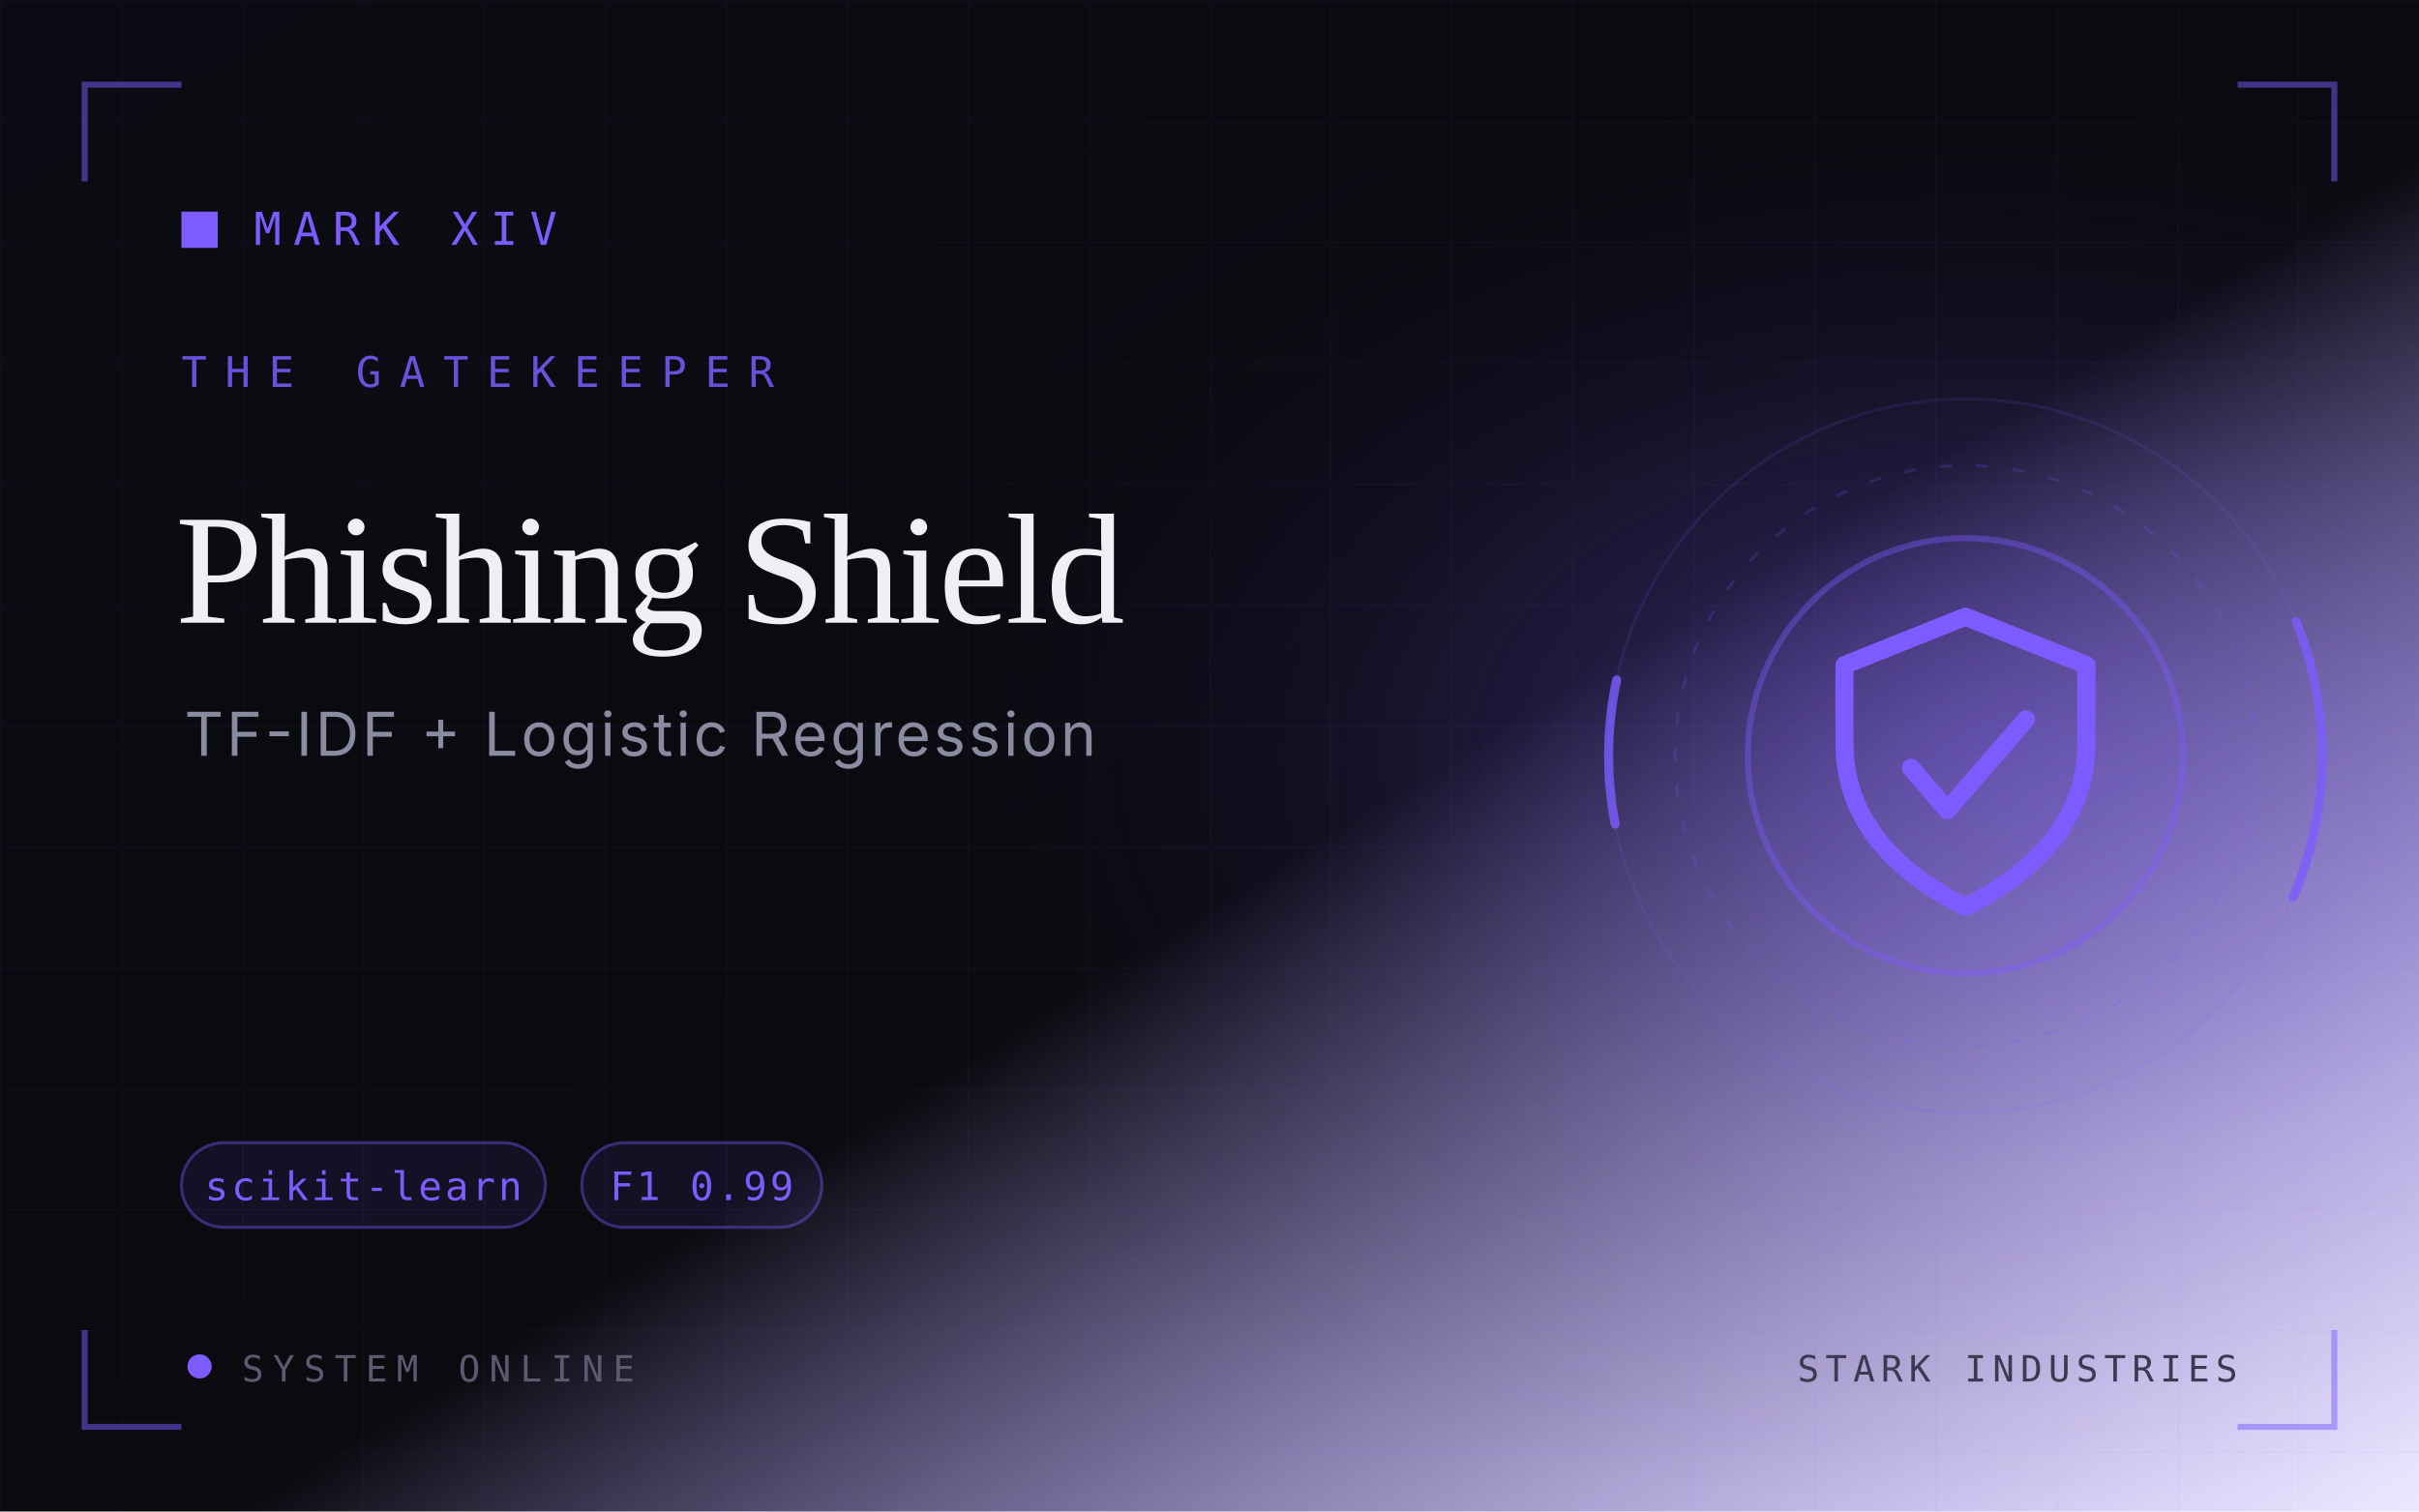
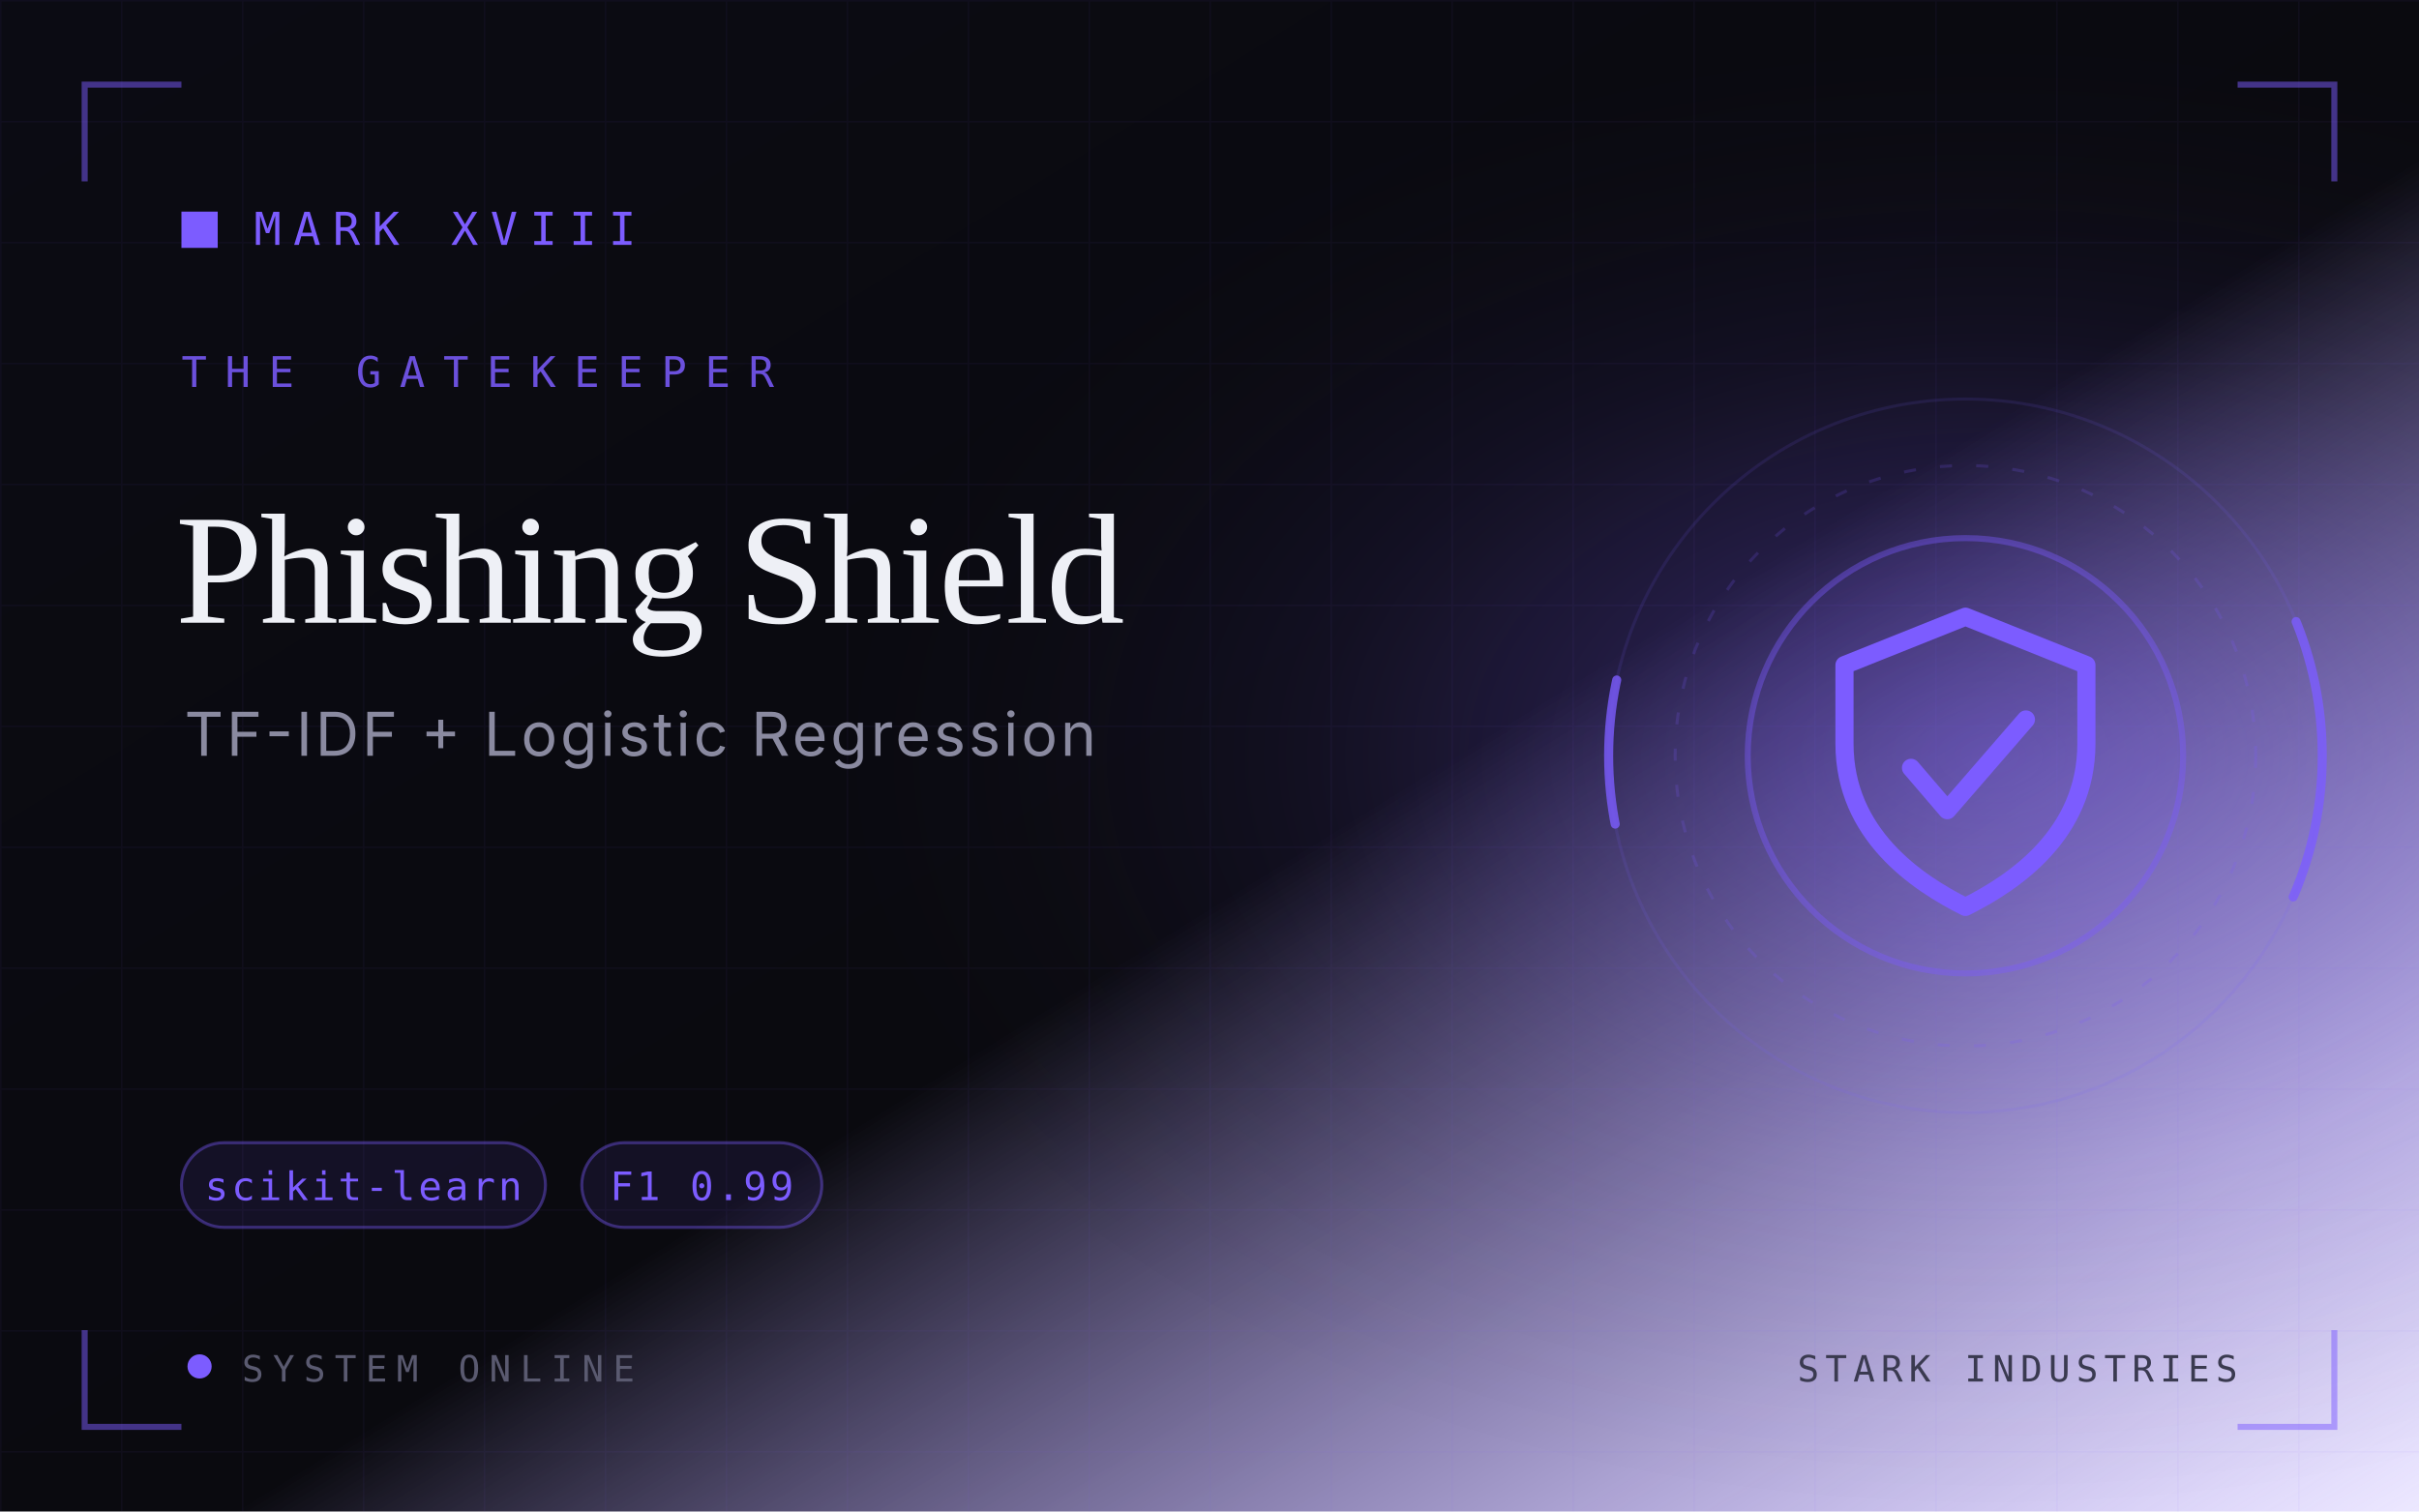
<svg xmlns="http://www.w3.org/2000/svg" viewBox="0 0 800 500" width="800" height="500" role="img" aria-label="Phishing Shield">
  <defs>
    <linearGradient id="bg" x1="0" y1="0" x2="1" y2="1">
      <stop offset="0" stop-color="#0b0b13" />
      <stop offset="0.55" stop-color="#0a0a0f" />
      <stop offset="1" stop-color="rgba(124,92,255,0.14)" />
    </linearGradient>
    <radialGradient id="glow" cx="0.82" cy="0.5" r="0.5">
      <stop offset="0" stop-color="rgba(124,92,255,0.4)" />
      <stop offset="0.55" stop-color="rgba(124,92,255,0.08)" />
      <stop offset="1" stop-color="rgba(0,0,0,0)" />
    </radialGradient>
    <pattern id="grid" width="40" height="40" patternUnits="userSpaceOnUse">
      <path d="M40 0 H0 V40" fill="none" stroke="rgba(124,92,255,0.05)" stroke-width="1" />
    </pattern>
  </defs>
  <rect width="800" height="500" fill="url(#bg)" />
  <rect width="800" height="500" fill="url(#grid)" />
  <rect width="800" height="500" fill="url(#glow)" />
  <g stroke="rgba(124,92,255,0.5)" stroke-width="2" fill="none">
    <path d="M28 60 V28 H60" />
    <path d="M740 28 H772 V60" />
    <path d="M28 440 V472 H60" />
    <path d="M772 440 V472 H740" />
  </g>
  <g transform="translate(650 250)">
    <circle r="118" fill="none" stroke="rgba(124,92,255,0.12)" stroke-width="1" />
    <circle r="96" fill="none" stroke="rgba(124,92,255,0.18)" stroke-width="1" stroke-dasharray="4 8" />
    <circle r="72" fill="none" stroke="rgba(124,92,255,0.4)" stroke-width="2" />
    <circle r="72" fill="rgba(124,92,255,0.06)" />
    <circle r="118" fill="none" stroke="#7c5cff" stroke-width="3" stroke-dasharray="48 300" stroke-linecap="round" opacity="0.8" />
  </g>
  <g transform="translate(650 250)">
    <path d="M 0 -46 l 40 16 v 26 c 0 30 -24 46 -40 54 c -16 -8 -40 -24 -40 -54 v -26 z" fill="none" stroke="#7c5cff" stroke-width="6" stroke-linecap="round" stroke-linejoin="round" />
    <path d="M -18 4 l 12 14 l 26 -30" fill="none" stroke="#7c5cff" stroke-width="6" stroke-linecap="round" stroke-linejoin="round" />
  </g>
  <g>
    <rect x="60" y="70" width="12" height="12" fill="#7c5cff" />
-     <text x="84" y="81" font-family="'JetBrains Mono', monospace" font-size="15" fill="#7c5cff" letter-spacing="4">MARK XIV</text>
+     <text x="84" y="81" font-family="'JetBrains Mono', monospace" font-size="15" fill="#7c5cff" letter-spacing="4">MARK XVIII</text>
    <text x="60" y="128" font-family="'JetBrains Mono', monospace" font-size="14" fill="rgba(124,92,255,0.85)" letter-spacing="6">THE GATEKEEPER</text>
    <text x="58" y="206" font-family="Georgia, 'Times New Roman', serif" font-size="52" fill="#eef0f6" letter-spacing="-1">Phishing Shield</text>
    <text x="61" y="250" font-family="'Inter', system-ui, sans-serif" font-size="20" fill="#8a8aa0" letter-spacing="1">TF-IDF + Logistic Regression</text>
  </g>
  <g>
    <rect x="60" y="378" width="120.4" height="28" rx="14" fill="rgba(124,92,255,0.09)" stroke="rgba(124,92,255,0.4)" />
    <text x="120.2" y="397" font-family="'JetBrains Mono', monospace" font-size="13" fill="#7c5cff" text-anchor="middle" letter-spacing="1">scikit-learn</text>
  </g>
  <g>
    <rect x="192.4" y="378" width="79.4" height="28" rx="14" fill="rgba(124,92,255,0.09)" stroke="rgba(124,92,255,0.4)" />
    <text x="232.1" y="397" font-family="'JetBrains Mono', monospace" font-size="13" fill="#7c5cff" text-anchor="middle" letter-spacing="1">F1 0.99</text>
  </g>
  <g>
    <circle cx="66" cy="452" r="4" fill="#7c5cff" />
    <text x="80" y="457" font-family="'JetBrains Mono', monospace" font-size="12" fill="#5a5a70" letter-spacing="3">SYSTEM ONLINE</text>
  </g>
  <text x="740" y="457" font-family="'JetBrains Mono', monospace" font-size="12" fill="#3a3a50" text-anchor="end" letter-spacing="2">STARK INDUSTRIES</text>
</svg>
